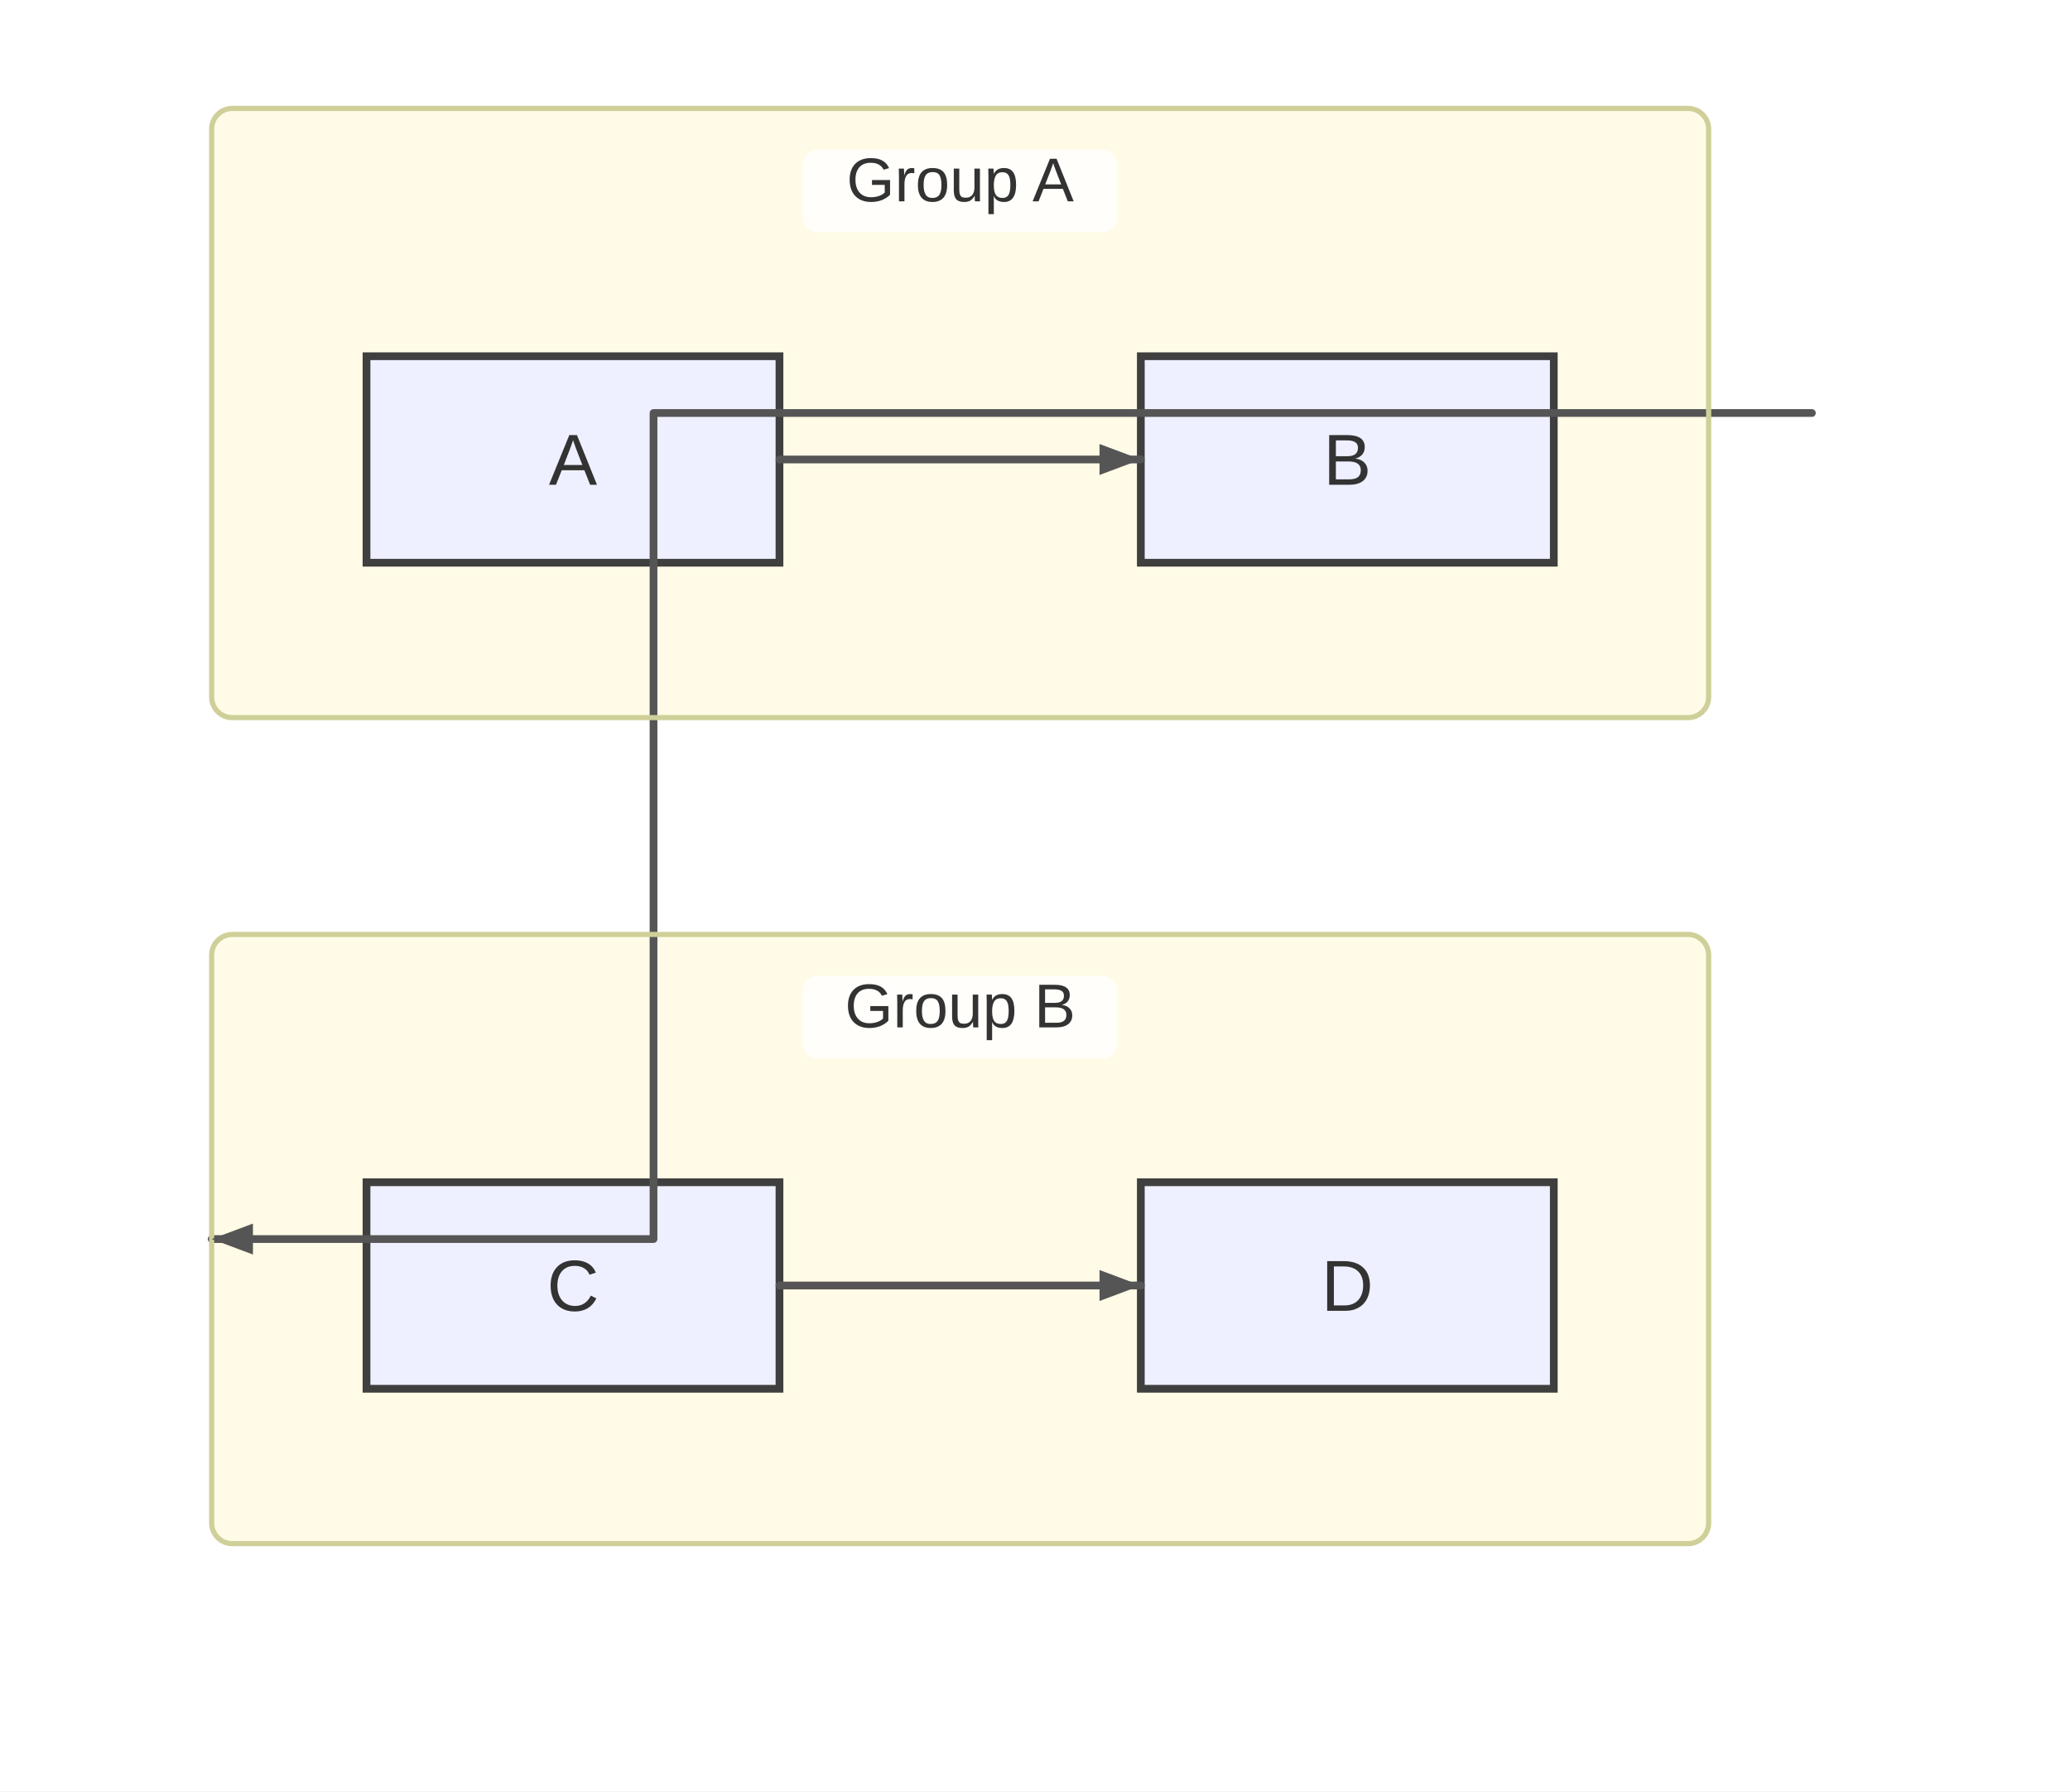
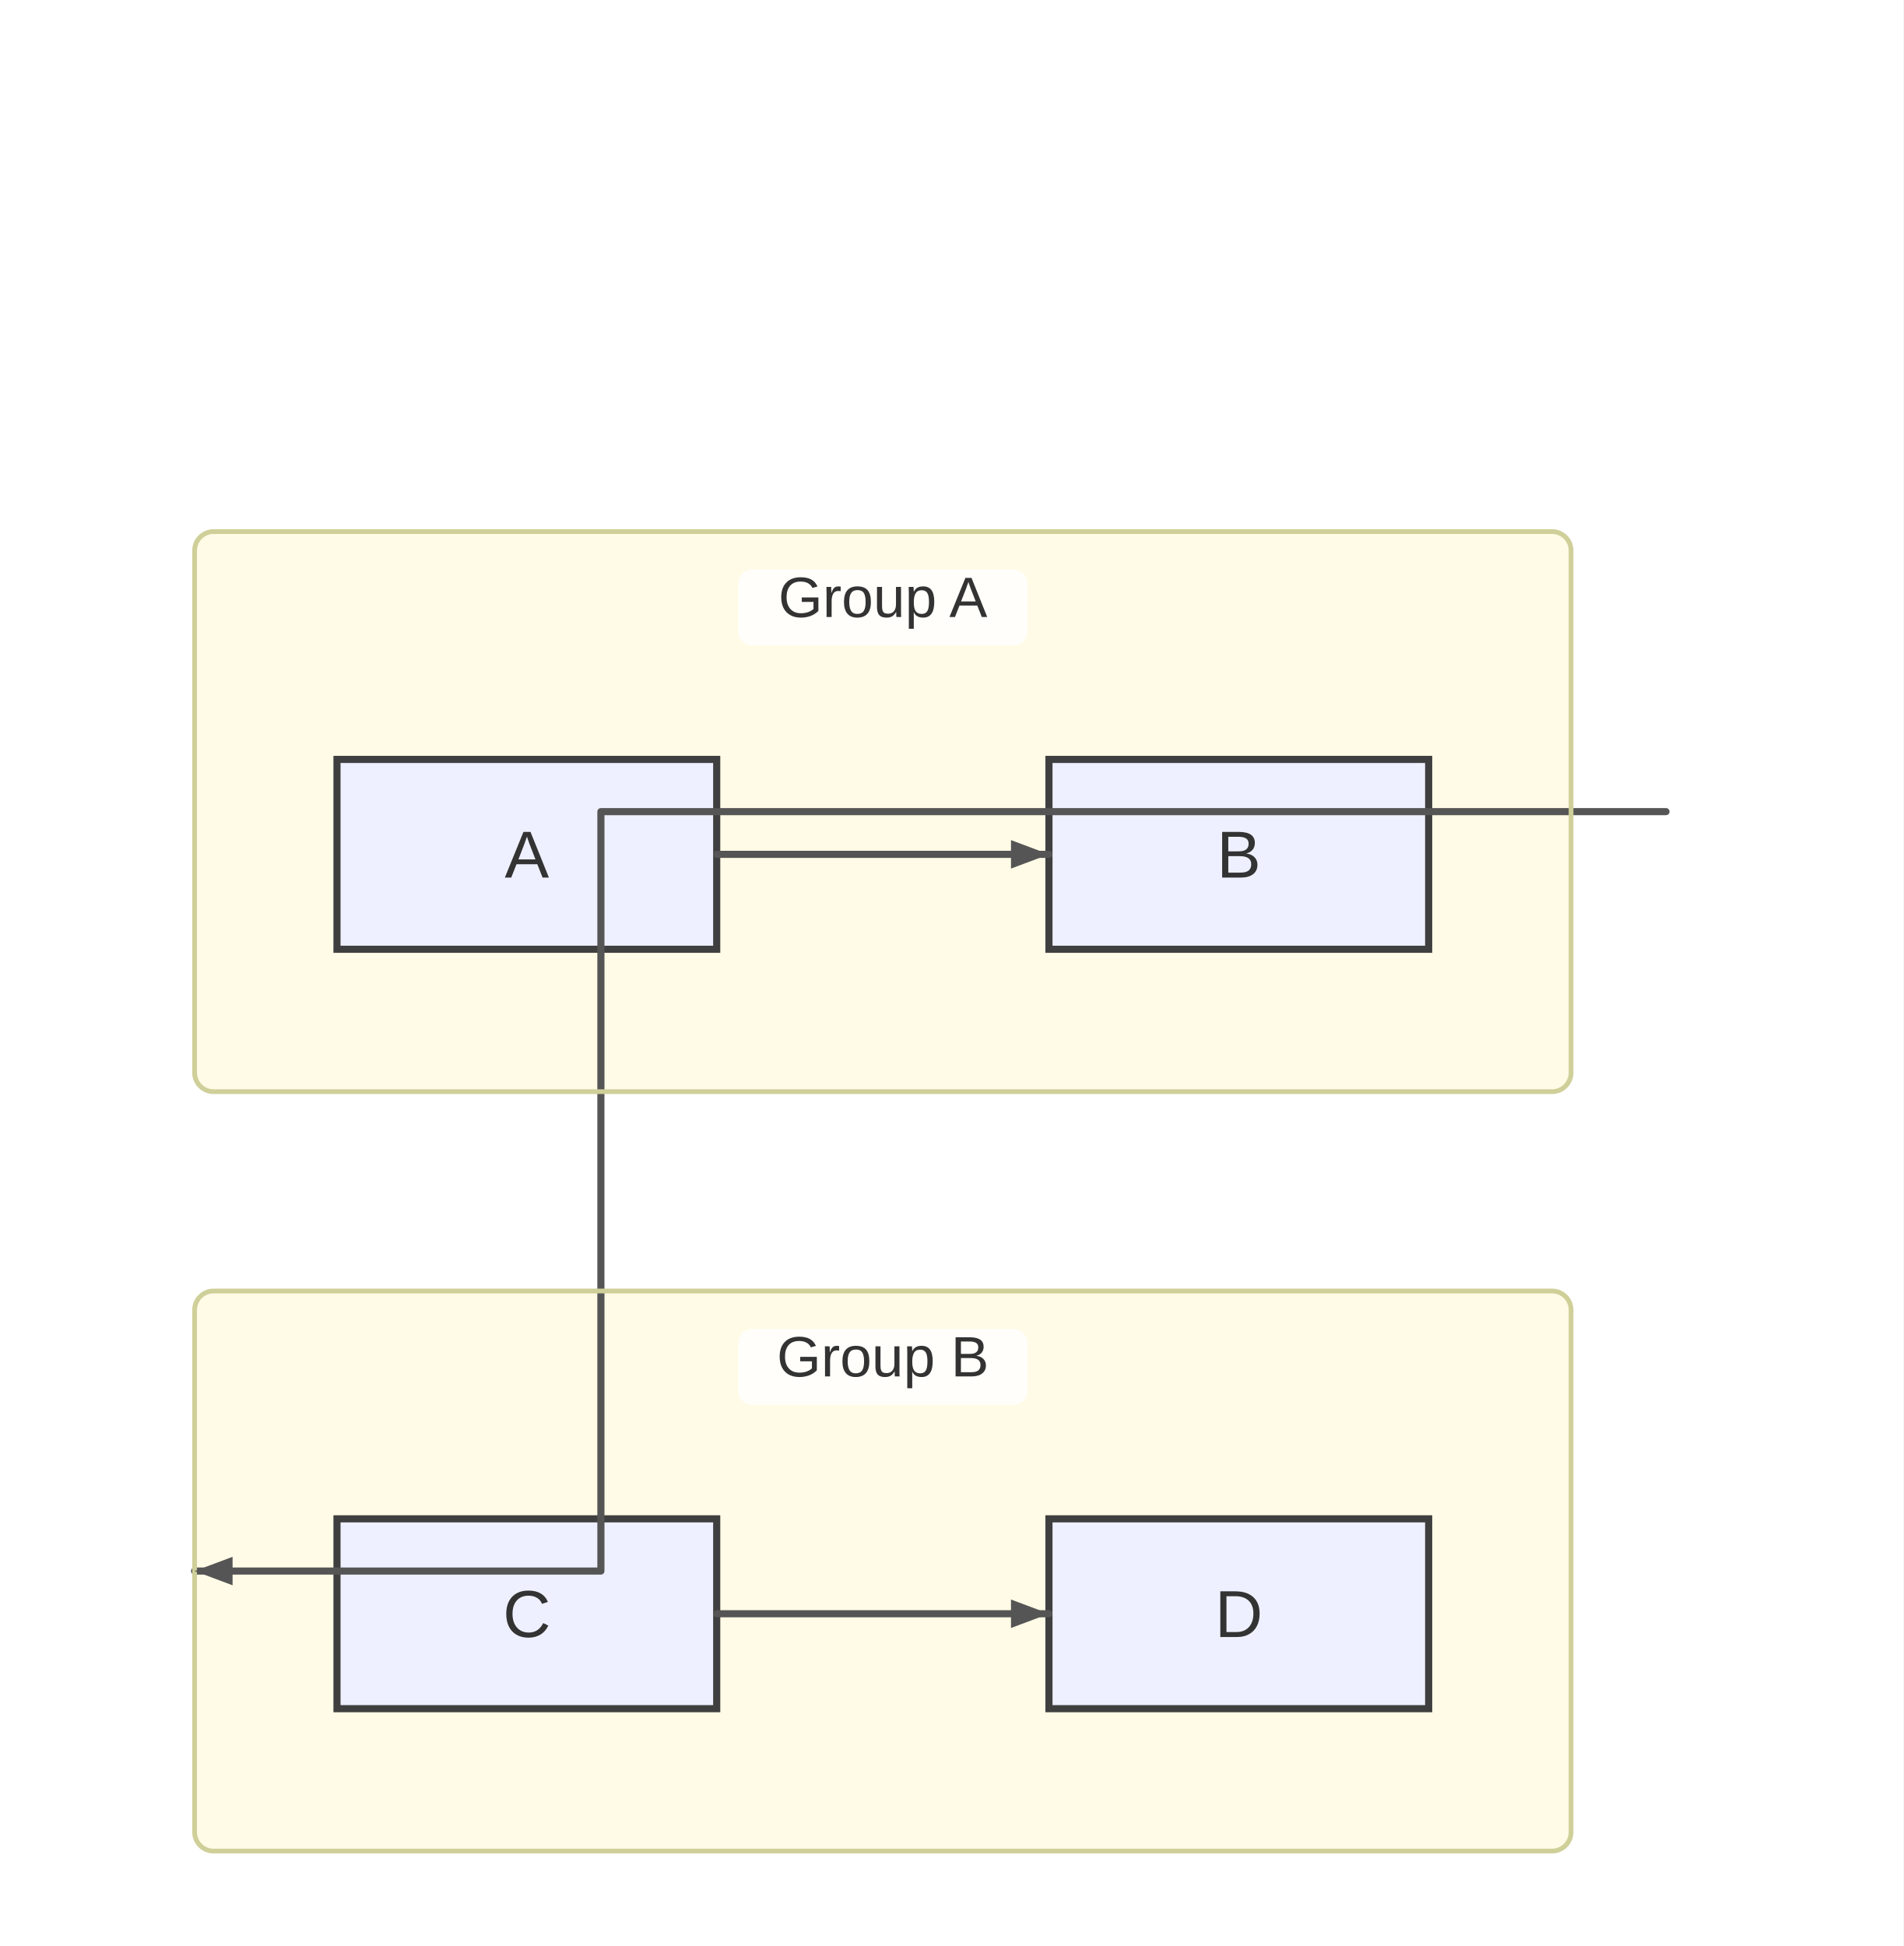
- <svg xmlns="http://www.w3.org/2000/svg" width="401" height="347" viewBox="0 0 401 347">
-   <rect x="0" y="0" width="401" height="347" fill="#ffffff" />
+ <svg xmlns="http://www.w3.org/2000/svg" width="401" height="410" viewBox="0 0 401 410">
+   <rect x="0" y="0" width="401" height="410" fill="#ffffff" />
  <defs>
    <marker id="arrow" viewBox="0 0 11 11" markerWidth="11" markerHeight="11" refX="11" refY="6" orient="auto" markerUnits="userSpaceOnUse">
      <path d="M0,0 L0,11 L11,6 z" fill="#555555" />
    </marker>
    <marker id="circle-marker" viewBox="0 0 9 9" markerWidth="9" markerHeight="9" refX="4.5" refY="4.5" orient="auto" markerUnits="userSpaceOnUse">
      <circle cx="4.5" cy="4.5" r="4.5" fill="#555555" />
    </marker>
    <marker id="cross-marker" viewBox="0 0 12 12" markerWidth="12" markerHeight="12" refX="6" refY="6" orient="auto" markerUnits="userSpaceOnUse">
      <path d="M1.5,1.5 L10.5,10.5 M10.5,1.5 L1.5,10.5" stroke="#555555" stroke-width="2.25" />
    </marker>
  </defs>
  <g class="subgraph-bg">
-     <rect x="41" y="21" width="290" height="118" rx="4" ry="4" fill="#fffbe6" stroke="none" />
-     <rect x="41" y="181" width="290" height="118" rx="4" ry="4" fill="#fffbe6" stroke="none" />
+     <rect x="41" y="112" width="290" height="118" rx="4" ry="4" fill="#fffbe6" stroke="none" />
+     <rect x="41" y="272" width="290" height="118" rx="4" ry="4" fill="#fffbe6" stroke="none" />
  </g>
  <g id="A">
-     <rect x="71" y="69" width="80" height="40" rx="0" ry="0" stroke="#3f3f3f" stroke-width="1.5" fill="#eef0ff" />
-     <text x="111" y="93.9" text-anchor="middle" font-family="Arial, sans-serif" font-size="14" fill="#333">A</text>
+     <rect x="71" y="160" width="80" height="40" rx="0" ry="0" stroke="#3f3f3f" stroke-width="1.5" fill="#eef0ff" />
+     <text x="111" y="184.9" text-anchor="middle" font-family="Arial, sans-serif" font-size="14" fill="#333">A</text>
  </g>
  <g id="B">
-     <rect x="221" y="69" width="80" height="40" rx="0" ry="0" stroke="#3f3f3f" stroke-width="1.5" fill="#eef0ff" />
-     <text x="261" y="93.9" text-anchor="middle" font-family="Arial, sans-serif" font-size="14" fill="#333">B</text>
+     <rect x="221" y="160" width="80" height="40" rx="0" ry="0" stroke="#3f3f3f" stroke-width="1.5" fill="#eef0ff" />
+     <text x="261" y="184.9" text-anchor="middle" font-family="Arial, sans-serif" font-size="14" fill="#333">B</text>
  </g>
  <g id="C">
-     <rect x="71" y="229" width="80" height="40" rx="0" ry="0" stroke="#3f3f3f" stroke-width="1.5" fill="#eef0ff" />
-     <text x="111" y="253.9" text-anchor="middle" font-family="Arial, sans-serif" font-size="14" fill="#333">C</text>
+     <rect x="71" y="320" width="80" height="40" rx="0" ry="0" stroke="#3f3f3f" stroke-width="1.5" fill="#eef0ff" />
+     <text x="111" y="344.9" text-anchor="middle" font-family="Arial, sans-serif" font-size="14" fill="#333">C</text>
  </g>
  <g id="D">
-     <rect x="221" y="229" width="80" height="40" rx="0" ry="0" stroke="#3f3f3f" stroke-width="1.5" fill="#eef0ff" />
-     <text x="261" y="253.9" text-anchor="middle" font-family="Arial, sans-serif" font-size="14" fill="#333">D</text>
+     <rect x="221" y="320" width="80" height="40" rx="0" ry="0" stroke="#3f3f3f" stroke-width="1.5" fill="#eef0ff" />
+     <text x="261" y="344.9" text-anchor="middle" font-family="Arial, sans-serif" font-size="14" fill="#333">D</text>
  </g>
-   <path d="M151,89 L161,89 C173,89 205,89 211,89 L221,89" stroke="#555555" stroke-width="1.5" fill="none" stroke-linecap="round" stroke-linejoin="round" />
-   <path d="M151,249 L161,249 C173,249 205,249 211,249 L221,249" stroke="#555555" stroke-width="1.5" fill="none" stroke-linecap="round" stroke-linejoin="round" />
-   <path d="M331,80 L351,80 L126.6,80 L126.6,240 L41,240" stroke="#555555" stroke-width="1.5" fill="none" stroke-linecap="round" stroke-linejoin="round" />
+   <path d="M151,180 L161,180 C173,180 205,180 211,180 L221,180" stroke="#555555" stroke-width="1.5" fill="none" stroke-linecap="round" stroke-linejoin="round" />
+   <path d="M151,340 L161,340 C173,340 205,340 211,340 L221,340" stroke="#555555" stroke-width="1.5" fill="none" stroke-linecap="round" stroke-linejoin="round" />
+   <path d="M331,171 L351,171 L126.6,171 L126.6,331 L41,331" stroke="#555555" stroke-width="1.5" fill="none" stroke-linecap="round" stroke-linejoin="round" />
  <g class="subgraph-borders">
-     <rect x="41" y="21" width="290" height="118" rx="4" ry="4" fill="none" stroke="#cfcf99" stroke-width="1" />
-     <rect x="41" y="181" width="290" height="118" rx="4" ry="4" fill="none" stroke="#cfcf99" stroke-width="1" />
+     <rect x="41" y="112" width="290" height="118" rx="4" ry="4" fill="none" stroke="#cfcf99" stroke-width="1" />
+     <rect x="41" y="272" width="290" height="118" rx="4" ry="4" fill="none" stroke="#cfcf99" stroke-width="1" />
  </g>
  <g class="subgraph-title-bg">
-     <rect x="155.5" y="29" width="61" height="16" rx="3" ry="3" fill="rgba(255,255,255,0.8)" stroke="none" />
-     <rect x="155.5" y="189" width="61" height="16" rx="3" ry="3" fill="rgba(255,255,255,0.8)" stroke="none" />
+     <rect x="155.5" y="120" width="61" height="16" rx="3" ry="3" fill="rgba(255,255,255,0.8)" stroke="none" />
+     <rect x="155.5" y="280" width="61" height="16" rx="3" ry="3" fill="rgba(255,255,255,0.8)" stroke="none" />
  </g>
  <g class="subgraph-titles">
-     <text x="186" y="39" text-anchor="middle" font-family="Arial, sans-serif" font-size="12" fill="#333">Group A</text>
-     <text x="186" y="199" text-anchor="middle" font-family="Arial, sans-serif" font-size="12" fill="#333">Group B</text>
+     <text x="186" y="130" text-anchor="middle" font-family="Arial, sans-serif" font-size="12" fill="#333">Group A</text>
+     <text x="186" y="290" text-anchor="middle" font-family="Arial, sans-serif" font-size="12" fill="#333">Group B</text>
  </g>
-   <path d="M221,89 L213,92 L213,86 Z" fill="#555555" />
-   <path d="M221,249 L213,252 L213,246 Z" fill="#555555" />
-   <path d="M41,240 L49,237 L49,243 Z" fill="#555555" />
+   <path d="M221,180 L213,183 L213,177 Z" fill="#555555" />
+   <path d="M221,340 L213,343 L213,337 Z" fill="#555555" />
+   <path d="M41,331 L49,328 L49,334 Z" fill="#555555" />
</svg>
